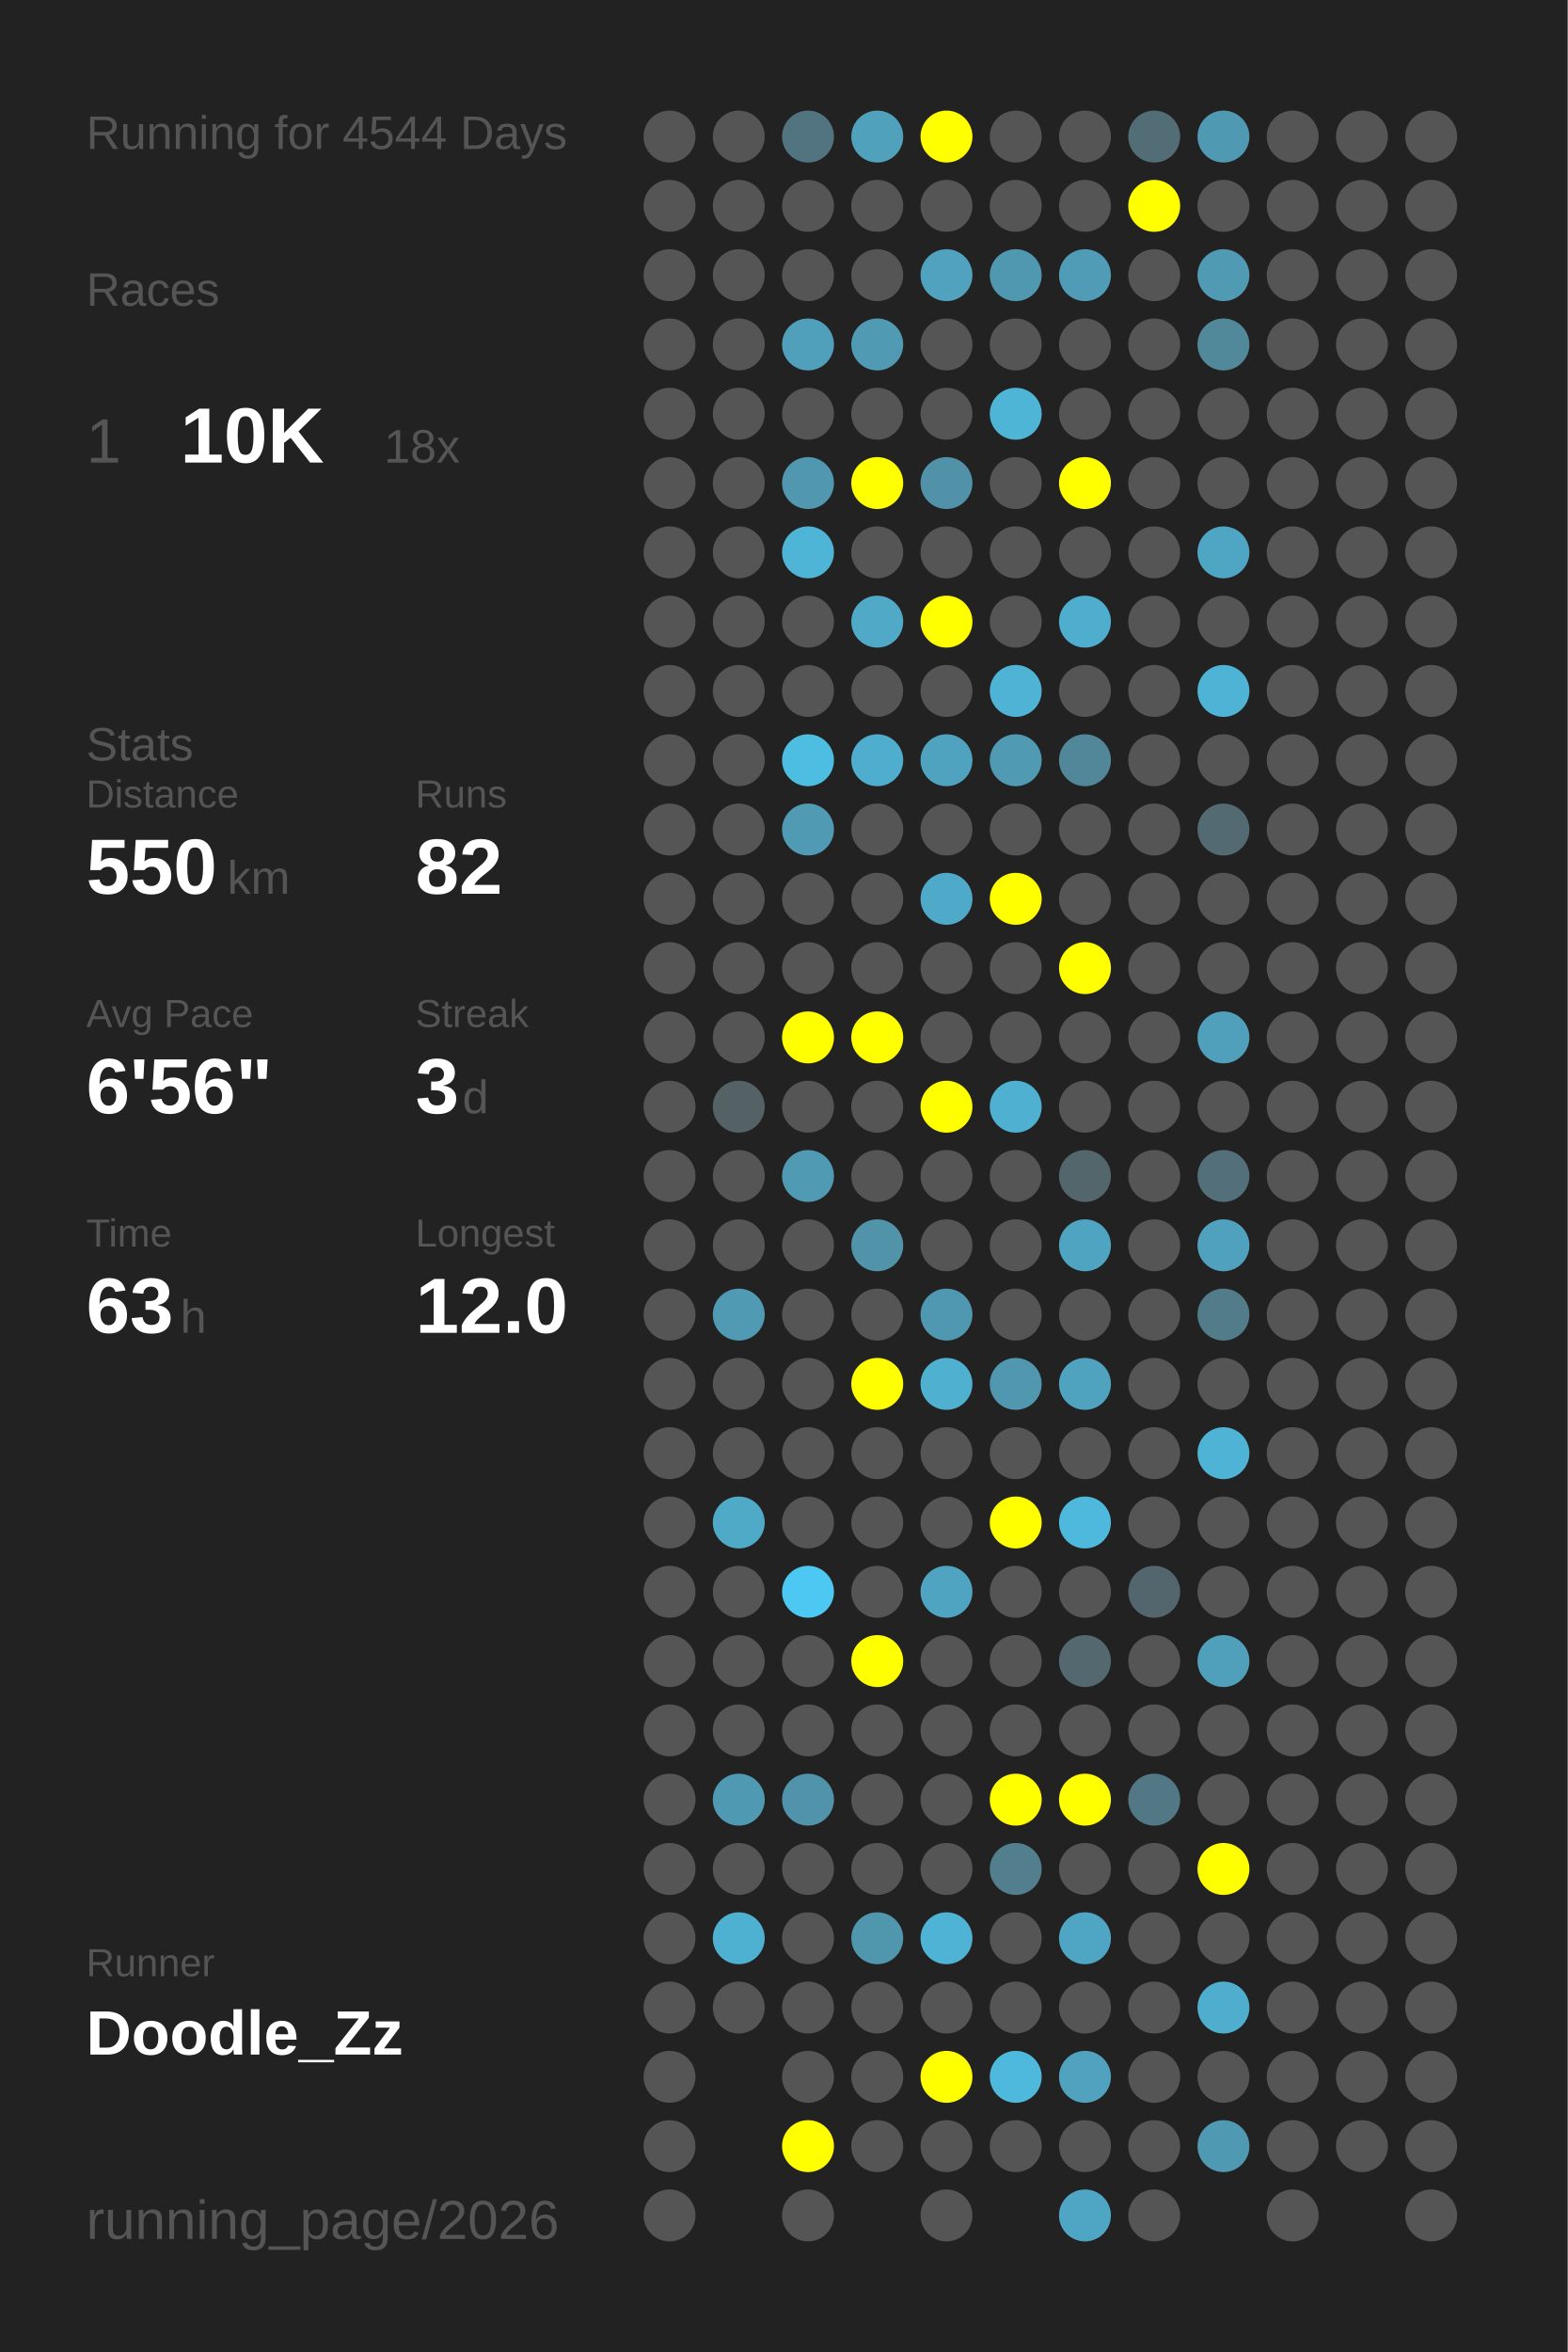
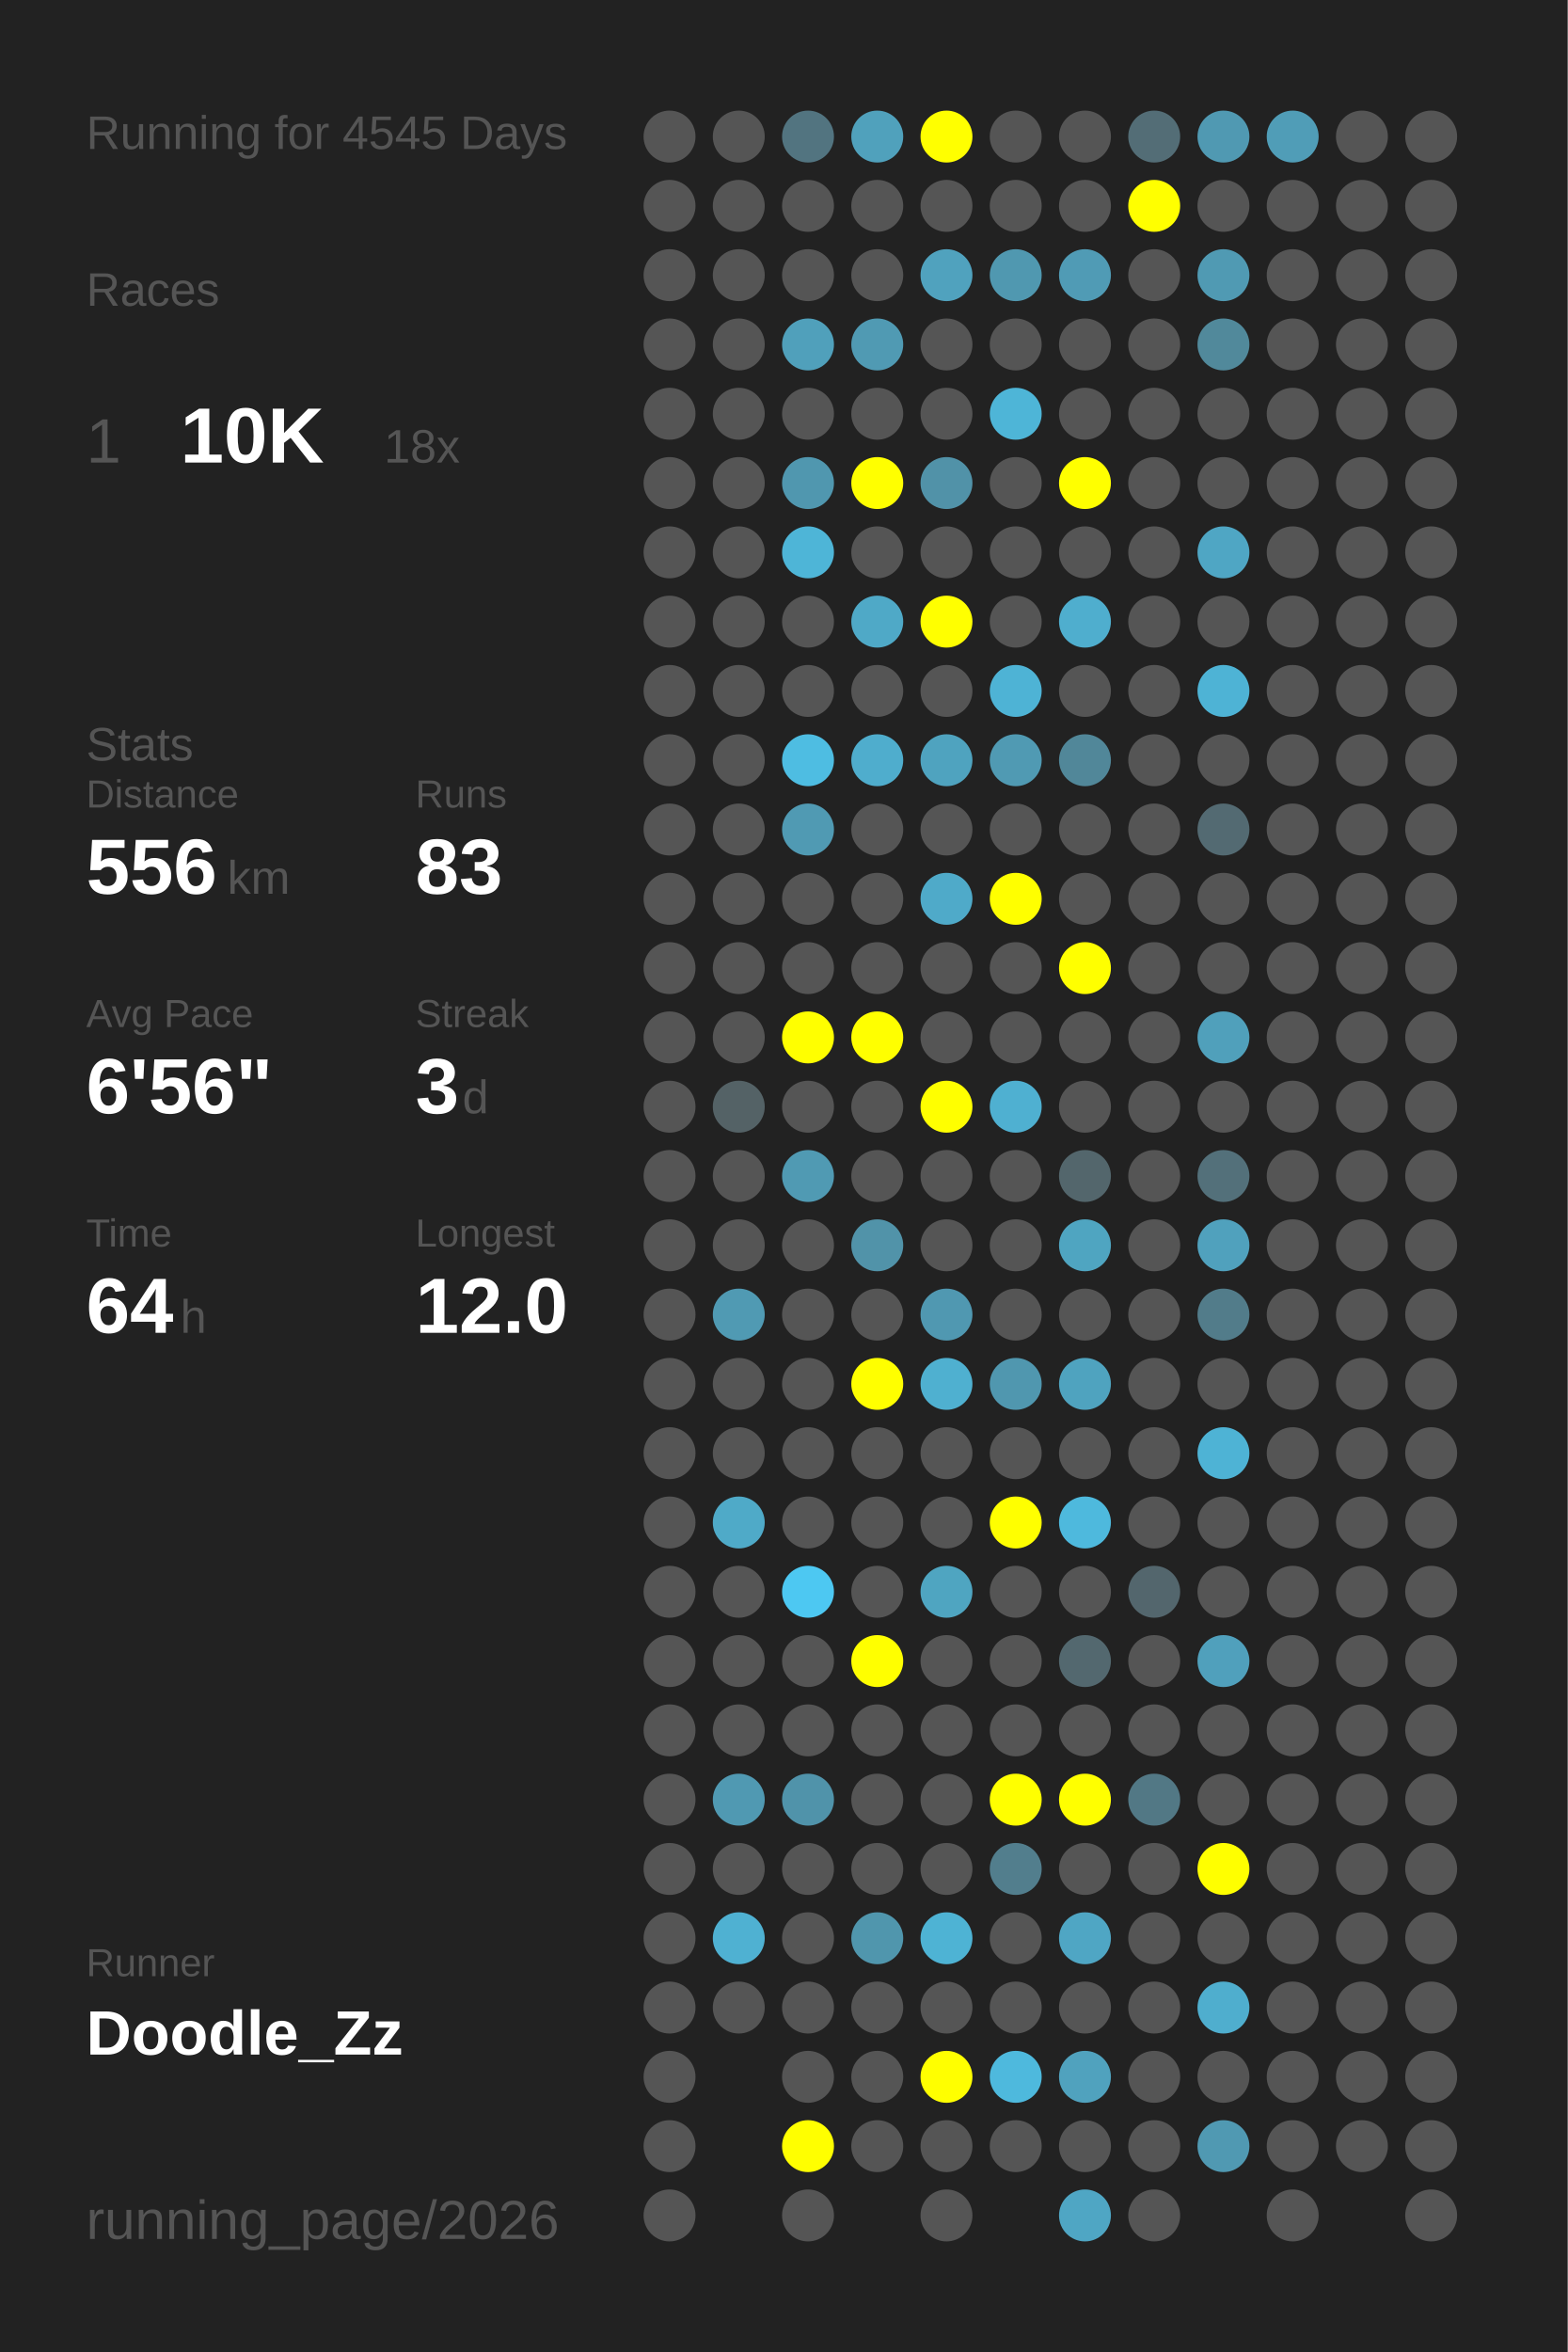
<svg xmlns="http://www.w3.org/2000/svg" baseProfile="full" height="300mm" version="1.1" viewBox="0,0,200,300" width="200mm">
  <defs />
  <rect fill="#222222" height="300" width="200" x="0" y="0" />
-   <text fill="#555555" style="font-size:6px; font-family:Arial;" x="11" y="19">Running for 4544 Days</text>
+   <text fill="#555555" style="font-size:6px; font-family:Arial;" x="11" y="19">Running for 4545 Days</text>
  <text fill="#555555" style="font-size:6px; font-family:Arial;" x="11" y="39">Races</text>
  <text fill="#555555" style="font-size:8px; font-family:Arial;" x="11" y="59">1</text>
  <text fill="#FFFFFF" style="font-size:10px; font-family:Arial; font-weight:bold;" x="23" y="59">10K</text>
  <text fill="#555555" style="font-size:6px; font-family:Arial;" x="49" y="59">18x</text>
  <text fill="#555555" style="font-size:6px; font-family:Arial;" x="11" y="97">Stats</text>
  <text fill="#555555" style="font-size:5px; font-family:Arial;" x="11" y="103">Distance</text>
-   <text fill="#FFFFFF" style="font-size:10px; font-family:Arial; font-weight:bold;" x="11" y="114">550</text>
+   <text fill="#FFFFFF" style="font-size:10px; font-family:Arial; font-weight:bold;" x="11" y="114">556</text>
  <text fill="#555555" style="font-size:6px; font-family:Arial;" x="29" y="114">km</text>
  <text fill="#555555" style="font-size:5px; font-family:Arial;" x="53" y="103">Runs</text>
-   <text fill="#FFFFFF" style="font-size:10px; font-family:Arial; font-weight:bold;" x="53" y="114">82</text>
+   <text fill="#FFFFFF" style="font-size:10px; font-family:Arial; font-weight:bold;" x="53" y="114">83</text>
  <text fill="#555555" style="font-size:5px; font-family:Arial;" x="11" y="131">Avg Pace</text>
  <text fill="#FFFFFF" style="font-size:10px; font-family:Arial; font-weight:bold;" x="11" y="142">6'56"</text>
  <text fill="#555555" style="font-size:5px; font-family:Arial;" x="53" y="131">Streak</text>
  <text fill="#FFFFFF" style="font-size:10px; font-family:Arial; font-weight:bold;" x="53" y="142">3</text>
  <text fill="#555555" style="font-size:6px; font-family:Arial;" x="59" y="142">d</text>
  <text fill="#555555" style="font-size:5px; font-family:Arial;" x="11" y="159">Time</text>
-   <text fill="#FFFFFF" style="font-size:10px; font-family:Arial; font-weight:bold;" x="11" y="170">63</text>
+   <text fill="#FFFFFF" style="font-size:10px; font-family:Arial; font-weight:bold;" x="11" y="170">64</text>
  <text fill="#555555" style="font-size:6px; font-family:Arial;" x="23" y="170">h</text>
  <text fill="#555555" style="font-size:5px; font-family:Arial;" x="53" y="159">Longest</text>
  <text fill="#FFFFFF" style="font-size:10px; font-family:Arial; font-weight:bold;" x="53" y="170">12.0</text>
  <text fill="#555555" style="font-size:5px; font-family:Arial;" x="11" y="252.065">Runner</text>
  <text fill="#FFFFFF" style="font-size:8px; font-family:Arial; font-weight:bold;" x="11" y="262.065">Doodle_Zz</text>
  <text fill="#555555" style="font-size:7px; font-family:Arial;" x="11" y="285.581">running_page/2026</text>
  <circle cx="85.417" cy="17.419" fill="#555555" r="3.312" />
  <circle cx="85.417" cy="26.258" fill="#555555" r="3.312" />
  <circle cx="85.417" cy="35.097" fill="#555555" r="3.312" />
  <circle cx="85.417" cy="43.935" fill="#555555" r="3.312" />
  <circle cx="85.417" cy="52.774" fill="#555555" r="3.312" />
  <circle cx="85.417" cy="61.613" fill="#555555" r="3.312" />
  <circle cx="85.417" cy="70.452" fill="#555555" r="3.312" />
  <circle cx="85.417" cy="79.29" fill="#555555" r="3.312" />
  <circle cx="85.417" cy="88.129" fill="#555555" r="3.312" />
  <circle cx="85.417" cy="96.968" fill="#555555" r="3.312" />
  <circle cx="85.417" cy="105.806" fill="#555555" r="3.312" />
  <circle cx="85.417" cy="114.645" fill="#555555" r="3.312" />
  <circle cx="85.417" cy="123.484" fill="#555555" r="3.312" />
  <circle cx="85.417" cy="132.323" fill="#555555" r="3.312" />
  <circle cx="85.417" cy="141.161" fill="#555555" r="3.312" />
  <circle cx="85.417" cy="150" fill="#555555" r="3.312" />
  <circle cx="85.417" cy="158.839" fill="#555555" r="3.312" />
  <circle cx="85.417" cy="167.677" fill="#555555" r="3.312" />
  <circle cx="85.417" cy="176.516" fill="#555555" r="3.312" />
  <circle cx="85.417" cy="185.355" fill="#555555" r="3.312" />
  <circle cx="85.417" cy="194.194" fill="#555555" r="3.312" />
  <circle cx="85.417" cy="203.032" fill="#555555" r="3.312" />
  <circle cx="85.417" cy="211.871" fill="#555555" r="3.312" />
  <circle cx="85.417" cy="220.71" fill="#555555" r="3.312" />
  <circle cx="85.417" cy="229.548" fill="#555555" r="3.312" />
  <circle cx="85.417" cy="238.387" fill="#555555" r="3.312" />
  <circle cx="85.417" cy="247.226" fill="#555555" r="3.312" />
  <circle cx="85.417" cy="256.065" fill="#555555" r="3.312" />
  <circle cx="85.417" cy="264.903" fill="#555555" r="3.312" />
  <circle cx="85.417" cy="273.742" fill="#555555" r="3.312" />
  <circle cx="85.417" cy="282.581" fill="#555555" r="3.312" />
  <circle cx="94.25" cy="17.419" fill="#555555" r="3.312" />
  <circle cx="94.25" cy="26.258" fill="#555555" r="3.312" />
  <circle cx="94.25" cy="35.097" fill="#555555" r="3.312" />
  <circle cx="94.25" cy="43.935" fill="#555555" r="3.312" />
  <circle cx="94.25" cy="52.774" fill="#555555" r="3.312" />
  <circle cx="94.25" cy="61.613" fill="#555555" r="3.312" />
  <circle cx="94.25" cy="70.452" fill="#555555" r="3.312" />
  <circle cx="94.25" cy="79.29" fill="#555555" r="3.312" />
  <circle cx="94.25" cy="88.129" fill="#555555" r="3.312" />
  <circle cx="94.25" cy="96.968" fill="#555555" r="3.312" />
  <circle cx="94.25" cy="105.806" fill="#555555" r="3.312" />
  <circle cx="94.25" cy="114.645" fill="#555555" r="3.312" />
  <circle cx="94.25" cy="123.484" fill="#555555" r="3.312" />
  <circle cx="94.25" cy="132.323" fill="#555555" r="3.312" />
  <circle cx="94.25" cy="141.161" fill="#546266" r="3.312" />
  <circle cx="94.25" cy="150" fill="#555555" r="3.312" />
  <circle cx="94.25" cy="158.839" fill="#555555" r="3.312" />
  <circle cx="94.25" cy="167.677" fill="#509ab3" r="3.312" />
  <circle cx="94.25" cy="176.516" fill="#555555" r="3.312" />
  <circle cx="94.25" cy="185.355" fill="#555555" r="3.312" />
  <circle cx="94.25" cy="194.194" fill="#4faac8" r="3.312" />
  <circle cx="94.25" cy="203.032" fill="#555555" r="3.312" />
  <circle cx="94.25" cy="211.871" fill="#555555" r="3.312" />
  <circle cx="94.25" cy="220.71" fill="#555555" r="3.312" />
  <circle cx="94.25" cy="229.548" fill="#5099b2" r="3.312" />
  <circle cx="94.25" cy="238.387" fill="#555555" r="3.312" />
  <circle cx="94.25" cy="247.226" fill="#4fb1d2" r="3.312" />
  <circle cx="94.25" cy="256.065" fill="#555555" r="3.312" />
  <circle cx="103.083" cy="17.419" fill="#527480" r="3.312" />
  <circle cx="103.083" cy="26.258" fill="#555555" r="3.312" />
  <circle cx="103.083" cy="35.097" fill="#555555" r="3.312" />
  <circle cx="103.083" cy="43.935" fill="#50a0bb" r="3.312" />
  <circle cx="103.083" cy="52.774" fill="#555555" r="3.312" />
  <circle cx="103.083" cy="61.613" fill="#5097af" r="3.312" />
  <circle cx="103.083" cy="70.452" fill="#4eb5d7" r="3.312" />
  <circle cx="103.083" cy="79.29" fill="#555555" r="3.312" />
  <circle cx="103.083" cy="88.129" fill="#555555" r="3.312" />
  <circle cx="103.083" cy="96.968" fill="#4ebde2" r="3.312" />
  <circle cx="103.083" cy="105.806" fill="#509ab3" r="3.312" />
  <circle cx="103.083" cy="114.645" fill="#555555" r="3.312" />
  <circle cx="103.083" cy="123.484" fill="#555555" r="3.312" />
  <circle cx="103.083" cy="132.323" fill="#FFFF00" r="3.312" />
  <circle cx="103.083" cy="141.161" fill="#555555" r="3.312" />
  <circle cx="103.083" cy="150" fill="#509ab3" r="3.312" />
  <circle cx="103.083" cy="158.839" fill="#555555" r="3.312" />
  <circle cx="103.083" cy="167.677" fill="#555555" r="3.312" />
  <circle cx="103.083" cy="176.516" fill="#555555" r="3.312" />
  <circle cx="103.083" cy="185.355" fill="#555555" r="3.312" />
  <circle cx="103.083" cy="194.194" fill="#555555" r="3.312" />
  <circle cx="103.083" cy="203.032" fill="#4dc8f2" r="3.312" />
  <circle cx="103.083" cy="211.871" fill="#555555" r="3.312" />
  <circle cx="103.083" cy="220.71" fill="#555555" r="3.312" />
  <circle cx="103.083" cy="229.548" fill="#5093aa" r="3.312" />
  <circle cx="103.083" cy="238.387" fill="#555555" r="3.312" />
  <circle cx="103.083" cy="247.226" fill="#555555" r="3.312" />
  <circle cx="103.083" cy="256.065" fill="#555555" r="3.312" />
  <circle cx="103.083" cy="264.903" fill="#555555" r="3.312" />
  <circle cx="103.083" cy="273.742" fill="#FFFF00" r="3.312" />
  <circle cx="103.083" cy="282.581" fill="#555555" r="3.312" />
  <circle cx="111.917" cy="17.419" fill="#50a1bc" r="3.312" />
  <circle cx="111.917" cy="26.258" fill="#555555" r="3.312" />
  <circle cx="111.917" cy="35.097" fill="#555555" r="3.312" />
  <circle cx="111.917" cy="43.935" fill="#509ab3" r="3.312" />
  <circle cx="111.917" cy="52.774" fill="#555555" r="3.312" />
  <circle cx="111.917" cy="61.613" fill="#FFFF00" r="3.312" />
  <circle cx="111.917" cy="70.452" fill="#555555" r="3.312" />
  <circle cx="111.917" cy="79.29" fill="#4fa9c7" r="3.312" />
  <circle cx="111.917" cy="88.129" fill="#555555" r="3.312" />
  <circle cx="111.917" cy="96.968" fill="#4fadcd" r="3.312" />
  <circle cx="111.917" cy="105.806" fill="#555555" r="3.312" />
  <circle cx="111.917" cy="114.645" fill="#555555" r="3.312" />
  <circle cx="111.917" cy="123.484" fill="#555555" r="3.312" />
  <circle cx="111.917" cy="132.323" fill="#FFFF00" r="3.312" />
  <circle cx="111.917" cy="141.161" fill="#555555" r="3.312" />
  <circle cx="111.917" cy="150" fill="#555555" r="3.312" />
  <circle cx="111.917" cy="158.839" fill="#5193a9" r="3.312" />
  <circle cx="111.917" cy="167.677" fill="#555555" r="3.312" />
  <circle cx="111.917" cy="176.516" fill="#FFFF00" r="3.312" />
  <circle cx="111.917" cy="185.355" fill="#555555" r="3.312" />
  <circle cx="111.917" cy="194.194" fill="#555555" r="3.312" />
  <circle cx="111.917" cy="203.032" fill="#555555" r="3.312" />
  <circle cx="111.917" cy="211.871" fill="#FFFF00" r="3.312" />
  <circle cx="111.917" cy="220.71" fill="#555555" r="3.312" />
  <circle cx="111.917" cy="229.548" fill="#555555" r="3.312" />
  <circle cx="111.917" cy="238.387" fill="#555555" r="3.312" />
  <circle cx="111.917" cy="247.226" fill="#5096ad" r="3.312" />
  <circle cx="111.917" cy="256.065" fill="#555555" r="3.312" />
  <circle cx="111.917" cy="264.903" fill="#555555" r="3.312" />
  <circle cx="111.917" cy="273.742" fill="#555555" r="3.312" />
  <circle cx="120.75" cy="17.419" fill="#FFFF00" r="3.312" />
  <circle cx="120.75" cy="26.258" fill="#555555" r="3.312" />
  <circle cx="120.75" cy="35.097" fill="#50a2be" r="3.312" />
  <circle cx="120.75" cy="43.935" fill="#555555" r="3.312" />
  <circle cx="120.75" cy="52.774" fill="#555555" r="3.312" />
  <circle cx="120.75" cy="61.613" fill="#5192a8" r="3.312" />
  <circle cx="120.75" cy="70.452" fill="#555555" r="3.312" />
  <circle cx="120.75" cy="79.29" fill="#FFFF00" r="3.312" />
  <circle cx="120.75" cy="88.129" fill="#555555" r="3.312" />
  <circle cx="120.75" cy="96.968" fill="#4fa3bf" r="3.312" />
  <circle cx="120.75" cy="105.806" fill="#555555" r="3.312" />
  <circle cx="120.75" cy="114.645" fill="#4faac9" r="3.312" />
  <circle cx="120.75" cy="123.484" fill="#555555" r="3.312" />
  <circle cx="120.75" cy="132.323" fill="#555555" r="3.312" />
  <circle cx="120.75" cy="141.161" fill="#FFFF00" r="3.312" />
  <circle cx="120.75" cy="150" fill="#555555" r="3.312" />
  <circle cx="120.75" cy="158.839" fill="#555555" r="3.312" />
  <circle cx="120.75" cy="167.677" fill="#5098b1" r="3.312" />
  <circle cx="120.75" cy="176.516" fill="#4fb0d0" r="3.312" />
  <circle cx="120.75" cy="185.355" fill="#555555" r="3.312" />
  <circle cx="120.75" cy="194.194" fill="#555555" r="3.312" />
  <circle cx="120.75" cy="203.032" fill="#4fa5c1" r="3.312" />
  <circle cx="120.75" cy="211.871" fill="#555555" r="3.312" />
  <circle cx="120.75" cy="220.71" fill="#555555" r="3.312" />
  <circle cx="120.75" cy="229.548" fill="#555555" r="3.312" />
  <circle cx="120.75" cy="238.387" fill="#555555" r="3.312" />
  <circle cx="120.75" cy="247.226" fill="#4eb3d4" r="3.312" />
  <circle cx="120.75" cy="256.065" fill="#555555" r="3.312" />
  <circle cx="120.75" cy="264.903" fill="#FFFF00" r="3.312" />
  <circle cx="120.75" cy="273.742" fill="#555555" r="3.312" />
  <circle cx="120.75" cy="282.581" fill="#555555" r="3.312" />
  <circle cx="129.583" cy="17.419" fill="#555555" r="3.312" />
  <circle cx="129.583" cy="26.258" fill="#555555" r="3.312" />
  <circle cx="129.583" cy="35.097" fill="#5098b0" r="3.312" />
  <circle cx="129.583" cy="43.935" fill="#555555" r="3.312" />
  <circle cx="129.583" cy="52.774" fill="#4eb5d7" r="3.312" />
  <circle cx="129.583" cy="61.613" fill="#555555" r="3.312" />
  <circle cx="129.583" cy="70.452" fill="#555555" r="3.312" />
  <circle cx="129.583" cy="79.29" fill="#555555" r="3.312" />
  <circle cx="129.583" cy="88.129" fill="#4eb3d5" r="3.312" />
  <circle cx="129.583" cy="96.968" fill="#509ab3" r="3.312" />
  <circle cx="129.583" cy="105.806" fill="#555555" r="3.312" />
  <circle cx="129.583" cy="114.645" fill="#FFFF00" r="3.312" />
  <circle cx="129.583" cy="123.484" fill="#555555" r="3.312" />
  <circle cx="129.583" cy="132.323" fill="#555555" r="3.312" />
  <circle cx="129.583" cy="141.161" fill="#4fb0d1" r="3.312" />
  <circle cx="129.583" cy="150" fill="#555555" r="3.312" />
  <circle cx="129.583" cy="158.839" fill="#555555" r="3.312" />
  <circle cx="129.583" cy="167.677" fill="#555555" r="3.312" />
  <circle cx="129.583" cy="176.516" fill="#5097af" r="3.312" />
  <circle cx="129.583" cy="185.355" fill="#555555" r="3.312" />
  <circle cx="129.583" cy="194.194" fill="#FFFF00" r="3.312" />
  <circle cx="129.583" cy="203.032" fill="#555555" r="3.312" />
  <circle cx="129.583" cy="211.871" fill="#555555" r="3.312" />
  <circle cx="129.583" cy="220.71" fill="#555555" r="3.312" />
  <circle cx="129.583" cy="229.548" fill="#FFFF00" r="3.312" />
  <circle cx="129.583" cy="238.387" fill="#527e8d" r="3.312" />
  <circle cx="129.583" cy="247.226" fill="#555555" r="3.312" />
  <circle cx="129.583" cy="256.065" fill="#555555" r="3.312" />
  <circle cx="129.583" cy="264.903" fill="#4eb9dd" r="3.312" />
  <circle cx="129.583" cy="273.742" fill="#555555" r="3.312" />
  <circle cx="138.417" cy="17.419" fill="#555555" r="3.312" />
  <circle cx="138.417" cy="26.258" fill="#555555" r="3.312" />
  <circle cx="138.417" cy="35.097" fill="#509bb5" r="3.312" />
  <circle cx="138.417" cy="43.935" fill="#555555" r="3.312" />
  <circle cx="138.417" cy="52.774" fill="#555555" r="3.312" />
  <circle cx="138.417" cy="61.613" fill="#FFFF00" r="3.312" />
  <circle cx="138.417" cy="70.452" fill="#555555" r="3.312" />
  <circle cx="138.417" cy="79.29" fill="#4faece" r="3.312" />
  <circle cx="138.417" cy="88.129" fill="#555555" r="3.312" />
  <circle cx="138.417" cy="96.968" fill="#518799" r="3.312" />
  <circle cx="138.417" cy="105.806" fill="#555555" r="3.312" />
  <circle cx="138.417" cy="114.645" fill="#555555" r="3.312" />
  <circle cx="138.417" cy="123.484" fill="#FFFF00" r="3.312" />
  <circle cx="138.417" cy="132.323" fill="#555555" r="3.312" />
  <circle cx="138.417" cy="141.161" fill="#555555" r="3.312" />
  <circle cx="138.417" cy="150" fill="#53666c" r="3.312" />
  <circle cx="138.417" cy="158.839" fill="#4fa5c1" r="3.312" />
  <circle cx="138.417" cy="167.677" fill="#555555" r="3.312" />
  <circle cx="138.417" cy="176.516" fill="#4fa3bf" r="3.312" />
  <circle cx="138.417" cy="185.355" fill="#555555" r="3.312" />
  <circle cx="138.417" cy="194.194" fill="#4eb9dd" r="3.312" />
  <circle cx="138.417" cy="203.032" fill="#555555" r="3.312" />
  <circle cx="138.417" cy="211.871" fill="#53686f" r="3.312" />
  <circle cx="138.417" cy="220.71" fill="#555555" r="3.312" />
  <circle cx="138.417" cy="229.548" fill="#FFFF00" r="3.312" />
  <circle cx="138.417" cy="238.387" fill="#555555" r="3.312" />
  <circle cx="138.417" cy="247.226" fill="#4fa6c4" r="3.312" />
  <circle cx="138.417" cy="256.065" fill="#555555" r="3.312" />
  <circle cx="138.417" cy="264.903" fill="#50a2be" r="3.312" />
  <circle cx="138.417" cy="273.742" fill="#555555" r="3.312" />
  <circle cx="138.417" cy="282.581" fill="#4fa6c4" r="3.312" />
  <circle cx="147.25" cy="17.419" fill="#536d76" r="3.312" />
  <circle cx="147.25" cy="26.258" fill="#FFFF00" r="3.312" />
  <circle cx="147.25" cy="35.097" fill="#555555" r="3.312" />
  <circle cx="147.25" cy="43.935" fill="#555555" r="3.312" />
  <circle cx="147.25" cy="52.774" fill="#555555" r="3.312" />
  <circle cx="147.25" cy="61.613" fill="#555555" r="3.312" />
  <circle cx="147.25" cy="70.452" fill="#555555" r="3.312" />
  <circle cx="147.25" cy="79.29" fill="#555555" r="3.312" />
  <circle cx="147.25" cy="88.129" fill="#555555" r="3.312" />
  <circle cx="147.25" cy="96.968" fill="#555555" r="3.312" />
  <circle cx="147.25" cy="105.806" fill="#555555" r="3.312" />
  <circle cx="147.25" cy="114.645" fill="#555555" r="3.312" />
  <circle cx="147.25" cy="123.484" fill="#555555" r="3.312" />
  <circle cx="147.25" cy="132.323" fill="#555555" r="3.312" />
  <circle cx="147.25" cy="141.161" fill="#555555" r="3.312" />
  <circle cx="147.25" cy="150" fill="#555555" r="3.312" />
  <circle cx="147.25" cy="158.839" fill="#555555" r="3.312" />
  <circle cx="147.25" cy="167.677" fill="#555555" r="3.312" />
  <circle cx="147.25" cy="176.516" fill="#555555" r="3.312" />
  <circle cx="147.25" cy="185.355" fill="#555555" r="3.312" />
  <circle cx="147.25" cy="194.194" fill="#555555" r="3.312" />
  <circle cx="147.25" cy="203.032" fill="#53666d" r="3.312" />
  <circle cx="147.25" cy="211.871" fill="#555555" r="3.312" />
  <circle cx="147.25" cy="220.71" fill="#555555" r="3.312" />
  <circle cx="147.25" cy="229.548" fill="#527885" r="3.312" />
  <circle cx="147.25" cy="238.387" fill="#555555" r="3.312" />
  <circle cx="147.25" cy="247.226" fill="#555555" r="3.312" />
  <circle cx="147.25" cy="256.065" fill="#555555" r="3.312" />
  <circle cx="147.25" cy="264.903" fill="#555555" r="3.312" />
  <circle cx="147.25" cy="273.742" fill="#555555" r="3.312" />
  <circle cx="147.25" cy="282.581" fill="#555555" r="3.312" />
  <circle cx="156.083" cy="17.419" fill="#5099b2" r="3.312" />
  <circle cx="156.083" cy="26.258" fill="#555555" r="3.312" />
  <circle cx="156.083" cy="35.097" fill="#509ab3" r="3.312" />
  <circle cx="156.083" cy="43.935" fill="#51899b" r="3.312" />
  <circle cx="156.083" cy="52.774" fill="#555555" r="3.312" />
  <circle cx="156.083" cy="61.613" fill="#555555" r="3.312" />
  <circle cx="156.083" cy="70.452" fill="#4fa6c4" r="3.312" />
  <circle cx="156.083" cy="79.29" fill="#555555" r="3.312" />
  <circle cx="156.083" cy="88.129" fill="#4eb3d5" r="3.312" />
  <circle cx="156.083" cy="96.968" fill="#555555" r="3.312" />
  <circle cx="156.083" cy="105.806" fill="#536a72" r="3.312" />
  <circle cx="156.083" cy="114.645" fill="#555555" r="3.312" />
  <circle cx="156.083" cy="123.484" fill="#555555" r="3.312" />
  <circle cx="156.083" cy="132.323" fill="#50a0bb" r="3.312" />
  <circle cx="156.083" cy="141.161" fill="#555555" r="3.312" />
  <circle cx="156.083" cy="150" fill="#53707a" r="3.312" />
  <circle cx="156.083" cy="158.839" fill="#50a1bd" r="3.312" />
  <circle cx="156.083" cy="167.677" fill="#527c8a" r="3.312" />
  <circle cx="156.083" cy="176.516" fill="#555555" r="3.312" />
  <circle cx="156.083" cy="185.355" fill="#4eb3d5" r="3.312" />
  <circle cx="156.083" cy="194.194" fill="#555555" r="3.312" />
  <circle cx="156.083" cy="203.032" fill="#555555" r="3.312" />
  <circle cx="156.083" cy="211.871" fill="#50a0bc" r="3.312" />
  <circle cx="156.083" cy="220.71" fill="#555555" r="3.312" />
  <circle cx="156.083" cy="229.548" fill="#555555" r="3.312" />
  <circle cx="156.083" cy="238.387" fill="#FFFF00" r="3.312" />
  <circle cx="156.083" cy="247.226" fill="#555555" r="3.312" />
  <circle cx="156.083" cy="256.065" fill="#4faece" r="3.312" />
  <circle cx="156.083" cy="264.903" fill="#555555" r="3.312" />
  <circle cx="156.083" cy="273.742" fill="#5099b2" r="3.312" />
-   <circle cx="164.917" cy="17.419" fill="#555555" r="3.312" />
+   <circle cx="164.917" cy="17.419" fill="#509db7" r="3.312" />
  <circle cx="164.917" cy="26.258" fill="#555555" r="3.312" />
  <circle cx="164.917" cy="35.097" fill="#555555" r="3.312" />
  <circle cx="164.917" cy="43.935" fill="#555555" r="3.312" />
  <circle cx="164.917" cy="52.774" fill="#555555" r="3.312" />
  <circle cx="164.917" cy="61.613" fill="#555555" r="3.312" />
  <circle cx="164.917" cy="70.452" fill="#555555" r="3.312" />
  <circle cx="164.917" cy="79.29" fill="#555555" r="3.312" />
  <circle cx="164.917" cy="88.129" fill="#555555" r="3.312" />
  <circle cx="164.917" cy="96.968" fill="#555555" r="3.312" />
  <circle cx="164.917" cy="105.806" fill="#555555" r="3.312" />
  <circle cx="164.917" cy="114.645" fill="#555555" r="3.312" />
  <circle cx="164.917" cy="123.484" fill="#555555" r="3.312" />
  <circle cx="164.917" cy="132.323" fill="#555555" r="3.312" />
  <circle cx="164.917" cy="141.161" fill="#555555" r="3.312" />
  <circle cx="164.917" cy="150" fill="#555555" r="3.312" />
  <circle cx="164.917" cy="158.839" fill="#555555" r="3.312" />
  <circle cx="164.917" cy="167.677" fill="#555555" r="3.312" />
  <circle cx="164.917" cy="176.516" fill="#555555" r="3.312" />
  <circle cx="164.917" cy="185.355" fill="#555555" r="3.312" />
  <circle cx="164.917" cy="194.194" fill="#555555" r="3.312" />
  <circle cx="164.917" cy="203.032" fill="#555555" r="3.312" />
  <circle cx="164.917" cy="211.871" fill="#555555" r="3.312" />
  <circle cx="164.917" cy="220.71" fill="#555555" r="3.312" />
  <circle cx="164.917" cy="229.548" fill="#555555" r="3.312" />
  <circle cx="164.917" cy="238.387" fill="#555555" r="3.312" />
  <circle cx="164.917" cy="247.226" fill="#555555" r="3.312" />
  <circle cx="164.917" cy="256.065" fill="#555555" r="3.312" />
  <circle cx="164.917" cy="264.903" fill="#555555" r="3.312" />
  <circle cx="164.917" cy="273.742" fill="#555555" r="3.312" />
  <circle cx="164.917" cy="282.581" fill="#555555" r="3.312" />
  <circle cx="173.75" cy="17.419" fill="#555555" r="3.312" />
  <circle cx="173.75" cy="26.258" fill="#555555" r="3.312" />
  <circle cx="173.75" cy="35.097" fill="#555555" r="3.312" />
  <circle cx="173.75" cy="43.935" fill="#555555" r="3.312" />
  <circle cx="173.75" cy="52.774" fill="#555555" r="3.312" />
  <circle cx="173.75" cy="61.613" fill="#555555" r="3.312" />
  <circle cx="173.75" cy="70.452" fill="#555555" r="3.312" />
  <circle cx="173.75" cy="79.29" fill="#555555" r="3.312" />
  <circle cx="173.75" cy="88.129" fill="#555555" r="3.312" />
  <circle cx="173.75" cy="96.968" fill="#555555" r="3.312" />
  <circle cx="173.75" cy="105.806" fill="#555555" r="3.312" />
  <circle cx="173.75" cy="114.645" fill="#555555" r="3.312" />
  <circle cx="173.75" cy="123.484" fill="#555555" r="3.312" />
  <circle cx="173.75" cy="132.323" fill="#555555" r="3.312" />
  <circle cx="173.75" cy="141.161" fill="#555555" r="3.312" />
  <circle cx="173.75" cy="150" fill="#555555" r="3.312" />
  <circle cx="173.75" cy="158.839" fill="#555555" r="3.312" />
  <circle cx="173.75" cy="167.677" fill="#555555" r="3.312" />
  <circle cx="173.75" cy="176.516" fill="#555555" r="3.312" />
  <circle cx="173.75" cy="185.355" fill="#555555" r="3.312" />
  <circle cx="173.75" cy="194.194" fill="#555555" r="3.312" />
  <circle cx="173.75" cy="203.032" fill="#555555" r="3.312" />
  <circle cx="173.75" cy="211.871" fill="#555555" r="3.312" />
  <circle cx="173.75" cy="220.71" fill="#555555" r="3.312" />
  <circle cx="173.75" cy="229.548" fill="#555555" r="3.312" />
  <circle cx="173.75" cy="238.387" fill="#555555" r="3.312" />
  <circle cx="173.75" cy="247.226" fill="#555555" r="3.312" />
  <circle cx="173.75" cy="256.065" fill="#555555" r="3.312" />
  <circle cx="173.75" cy="264.903" fill="#555555" r="3.312" />
  <circle cx="173.75" cy="273.742" fill="#555555" r="3.312" />
  <circle cx="182.583" cy="17.419" fill="#555555" r="3.312" />
  <circle cx="182.583" cy="26.258" fill="#555555" r="3.312" />
  <circle cx="182.583" cy="35.097" fill="#555555" r="3.312" />
  <circle cx="182.583" cy="43.935" fill="#555555" r="3.312" />
  <circle cx="182.583" cy="52.774" fill="#555555" r="3.312" />
  <circle cx="182.583" cy="61.613" fill="#555555" r="3.312" />
  <circle cx="182.583" cy="70.452" fill="#555555" r="3.312" />
  <circle cx="182.583" cy="79.29" fill="#555555" r="3.312" />
  <circle cx="182.583" cy="88.129" fill="#555555" r="3.312" />
  <circle cx="182.583" cy="96.968" fill="#555555" r="3.312" />
  <circle cx="182.583" cy="105.806" fill="#555555" r="3.312" />
  <circle cx="182.583" cy="114.645" fill="#555555" r="3.312" />
  <circle cx="182.583" cy="123.484" fill="#555555" r="3.312" />
  <circle cx="182.583" cy="132.323" fill="#555555" r="3.312" />
  <circle cx="182.583" cy="141.161" fill="#555555" r="3.312" />
  <circle cx="182.583" cy="150" fill="#555555" r="3.312" />
  <circle cx="182.583" cy="158.839" fill="#555555" r="3.312" />
  <circle cx="182.583" cy="167.677" fill="#555555" r="3.312" />
  <circle cx="182.583" cy="176.516" fill="#555555" r="3.312" />
  <circle cx="182.583" cy="185.355" fill="#555555" r="3.312" />
  <circle cx="182.583" cy="194.194" fill="#555555" r="3.312" />
  <circle cx="182.583" cy="203.032" fill="#555555" r="3.312" />
  <circle cx="182.583" cy="211.871" fill="#555555" r="3.312" />
  <circle cx="182.583" cy="220.71" fill="#555555" r="3.312" />
  <circle cx="182.583" cy="229.548" fill="#555555" r="3.312" />
  <circle cx="182.583" cy="238.387" fill="#555555" r="3.312" />
  <circle cx="182.583" cy="247.226" fill="#555555" r="3.312" />
  <circle cx="182.583" cy="256.065" fill="#555555" r="3.312" />
  <circle cx="182.583" cy="264.903" fill="#555555" r="3.312" />
  <circle cx="182.583" cy="273.742" fill="#555555" r="3.312" />
  <circle cx="182.583" cy="282.581" fill="#555555" r="3.312" />
</svg>
